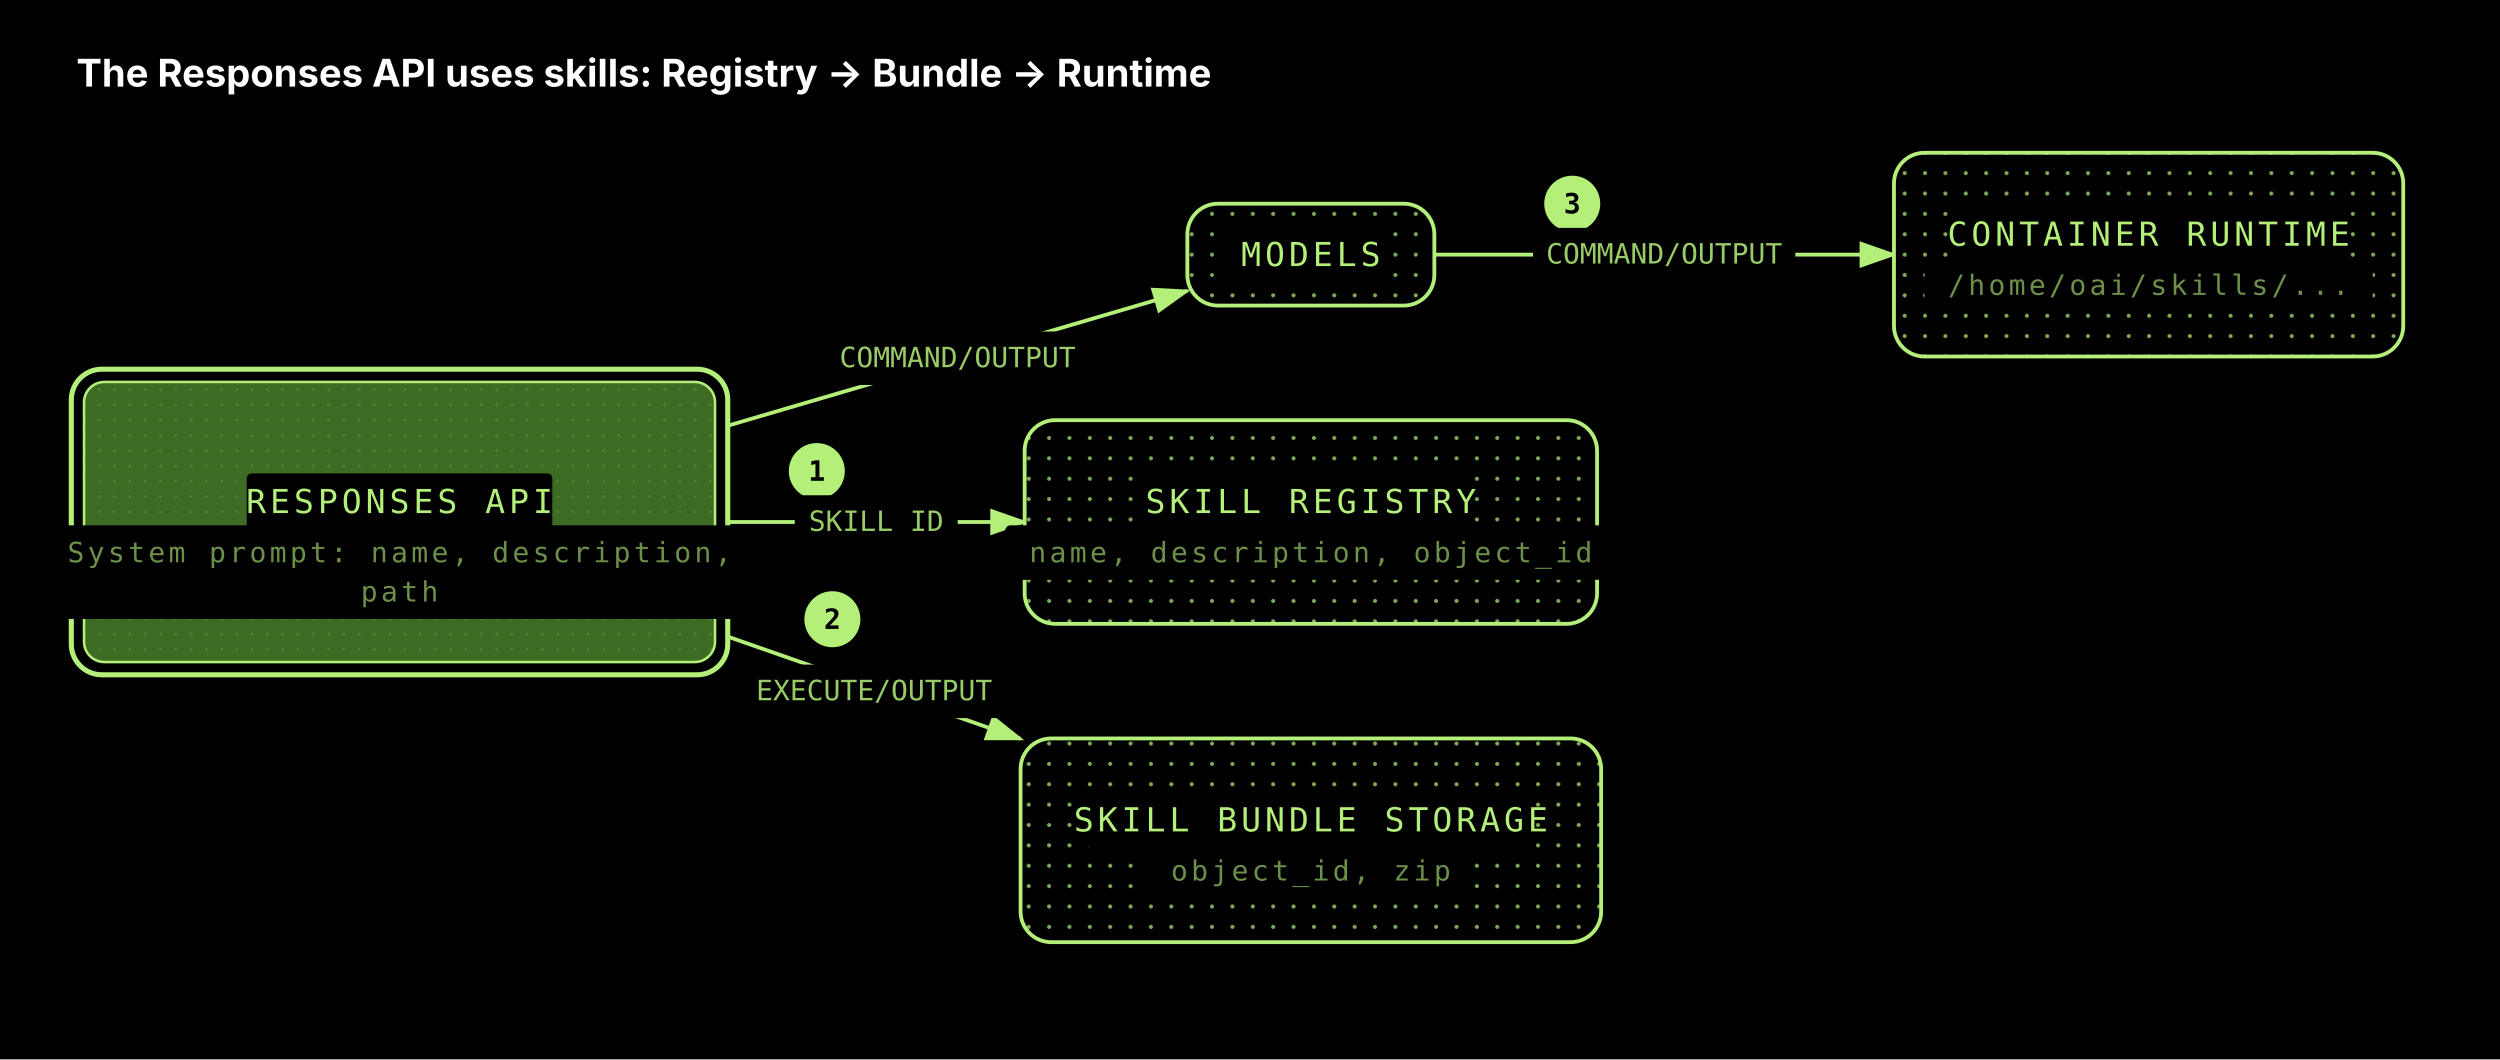
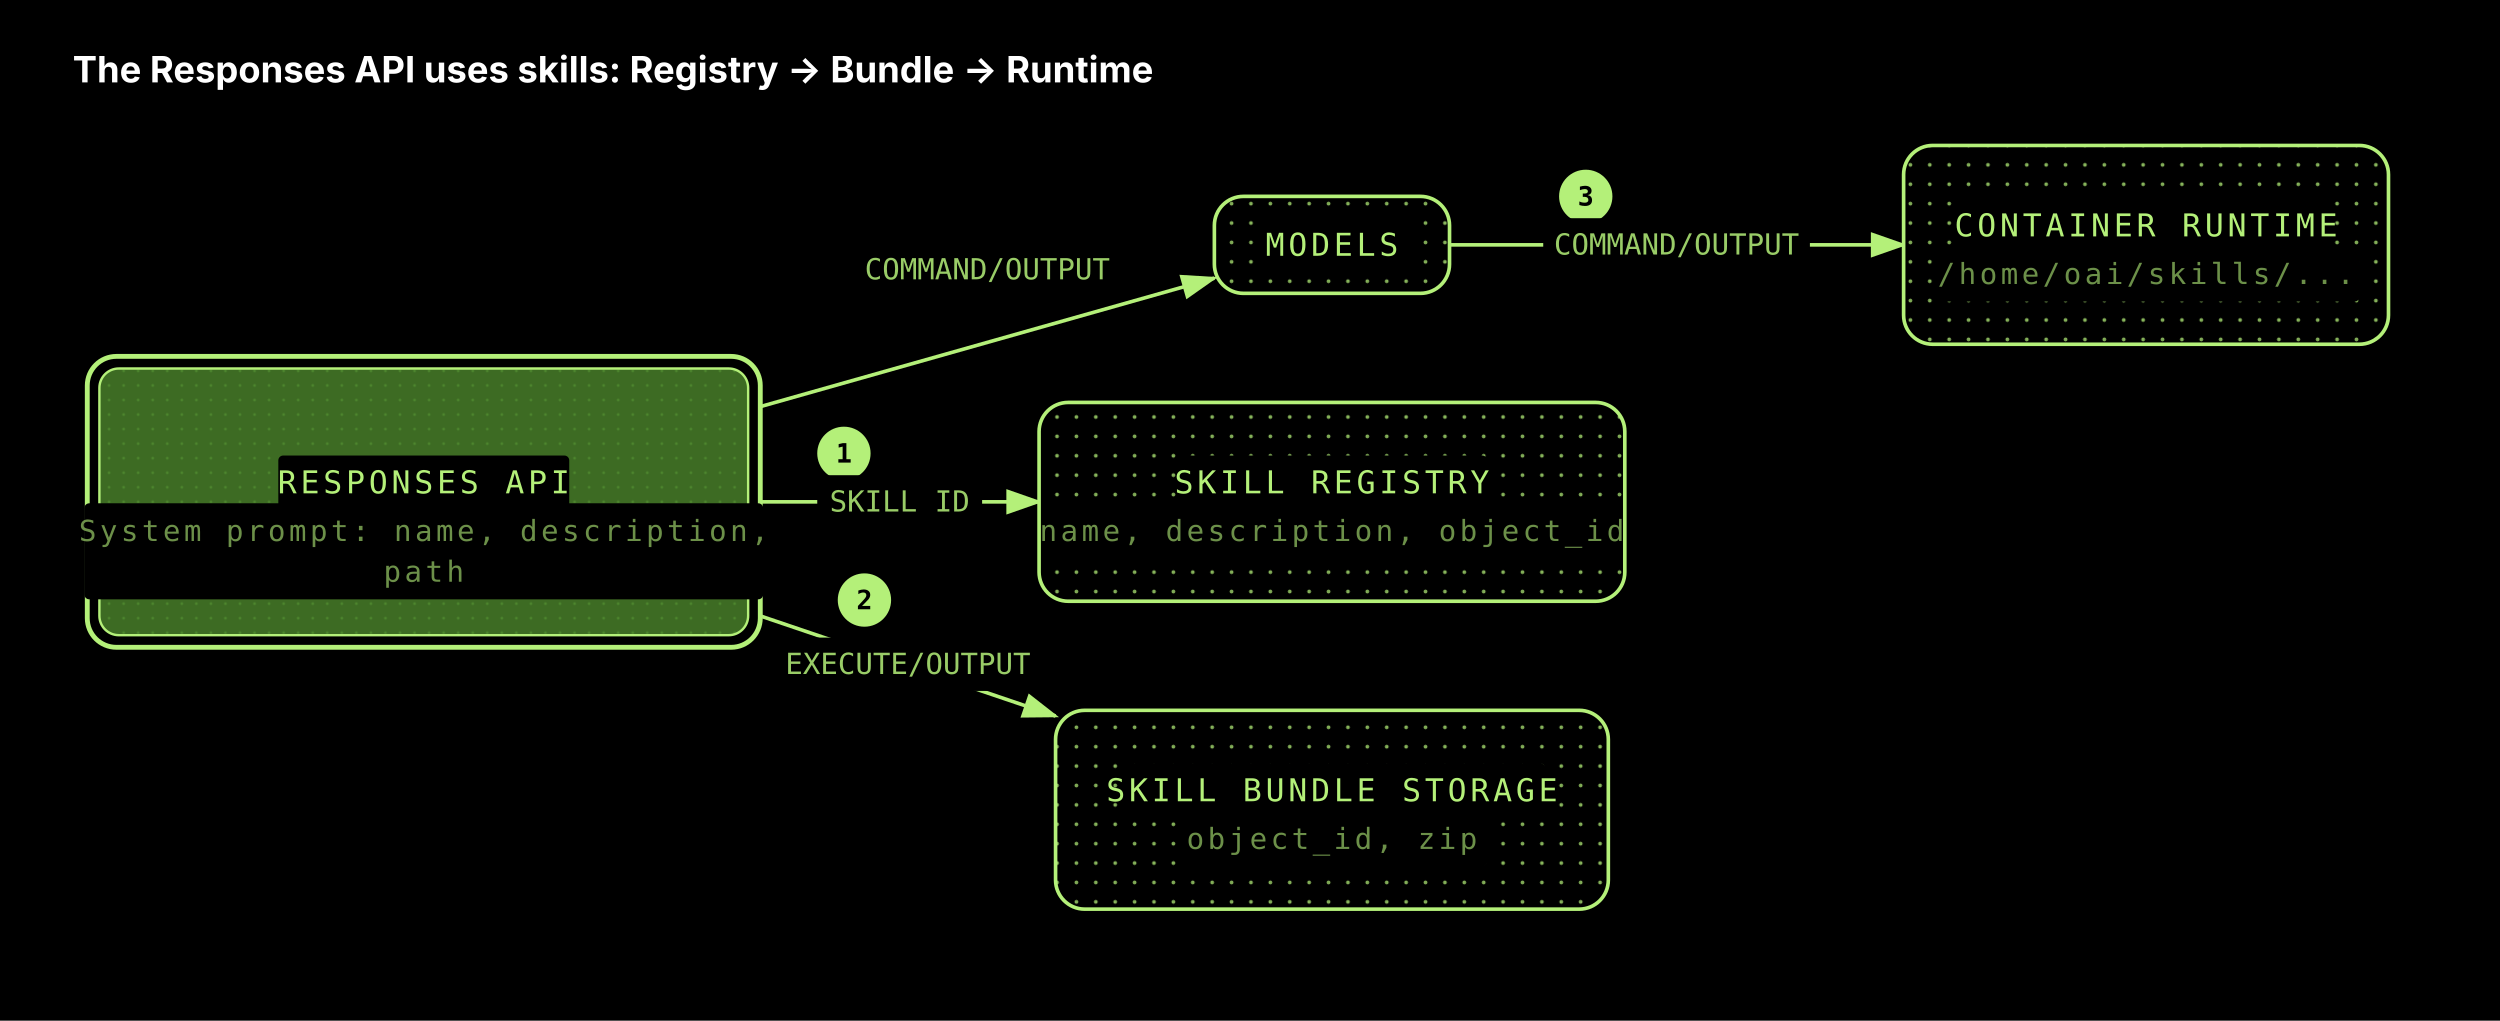
- <svg xmlns="http://www.w3.org/2000/svg" viewBox="0 0 981.8 416" width="981.8" height="416">
+ <svg xmlns="http://www.w3.org/2000/svg" viewBox="0 0 1031.2 421" width="1031.2" height="421">
  <defs>
    <pattern id="dotgrid" width="8" height="8" patternUnits="userSpaceOnUse">
      <rect width="8" height="8" fill="#000000" />
      <circle cx="4" cy="4" r="0.8" fill="#b4f079" opacity="0.7" />
    </pattern>
    <pattern id="crosshatch" width="8" height="8" patternUnits="userSpaceOnUse">
      <rect width="8" height="8" fill="#000000" />
      <path d="M0 8L8 0M-1 1L1 -1M7 9L9 7" stroke="#b4f079" stroke-width="0.8" opacity="0.2" />
    </pattern>
    <pattern id="hero" width="6" height="6" patternUnits="userSpaceOnUse">
      <rect width="6" height="6" fill="#3d6b23" />
      <circle cx="3" cy="3" r="0.6" fill="#5a9a35" opacity="0.5" />
    </pattern>
    <marker id="arrowhead" markerWidth="10" markerHeight="7" refX="9" refY="3.5" orient="auto" markerUnits="strokeWidth">
      <polygon points="0 0, 10 3.5, 0 7" fill="#b4f079" />
    </marker>
    <marker id="arrowhead-reverse" markerWidth="10" markerHeight="7" refX="1" refY="3.5" orient="auto" markerUnits="strokeWidth">
      <polygon points="10 0, 0 3.5, 10 7" fill="#b4f079" />
    </marker>
  </defs>
  <rect width="100%" height="100%" fill="#000000" />
  <g class="diagram">
    <text x="30" y="34" font-family="'Inter', 'Helvetica Neue', Arial, sans-serif" font-size="15" fill="#ffffff" font-weight="700">The Responses API uses skills: Registry → Bundle → Runtime</text>
-     <line x1="285.8" y1="167.184" x2="466.3" y2="114.229" stroke="#b4f079" stroke-width="1.5" marker-end="url(#arrowhead)" />
-     <line x1="285.8" y1="205" x2="402.4" y2="205" stroke="#b4f079" stroke-width="1.5" marker-end="url(#arrowhead)" />
-     <circle cx="320.78" cy="185" r="11" fill="#b4f079" stroke="none" />
-     <text x="320.78" y="185" font-family="'JetBrains Mono', 'Fira Code', 'SF Mono', 'Cascadia Code', monospace" font-size="11" fill="#000000" text-anchor="middle" dominant-baseline="central" font-weight="700">1</text>
-     <line x1="285.8" y1="250.02" x2="400.8" y2="290.184" stroke="#b4f079" stroke-width="1.5" marker-end="url(#arrowhead)" />
-     <circle cx="326.895" cy="243.187" r="11" fill="#b4f079" stroke="none" />
-     <text x="326.895" y="243.187" font-family="'JetBrains Mono', 'Fira Code', 'SF Mono', 'Cascadia Code', monospace" font-size="11" fill="#000000" text-anchor="middle" dominant-baseline="central" font-weight="700">2</text>
-     <line x1="563.3" y1="100" x2="743.8" y2="100" stroke="#b4f079" stroke-width="1.5" marker-end="url(#arrowhead)" />
-     <circle cx="617.45" cy="80" r="11" fill="#b4f079" stroke="none" />
-     <text x="617.45" y="80" font-family="'JetBrains Mono', 'Fira Code', 'SF Mono', 'Cascadia Code', monospace" font-size="11" fill="#000000" text-anchor="middle" dominant-baseline="central" font-weight="700">3</text>
-     <rect x="324.55" y="130.206" width="103" height="21" rx="4" fill="#000000" />
-     <rect x="312.1" y="194.5" width="64" height="21" rx="4" fill="#000000" />
-     <rect x="291.8" y="261" width="103" height="21" rx="4" fill="#000000" />
-     <rect x="602.05" y="89.5" width="103" height="21" rx="4" fill="#000000" />
-     <rect x="466.3" y="80" width="97" height="40" rx="12" fill="url(#dotgrid)" stroke="#b4f079" stroke-width="1.5" />
-     <rect x="482.8" y="88.9" width="64" height="22.2" fill="#000000" rx="2" />
-     <text x="514.8" y="100" font-family="'JetBrains Mono', 'Fira Code', 'SF Mono', 'Cascadia Code', monospace" font-size="13" fill="#b4f079" text-anchor="middle" dominant-baseline="central" letter-spacing="0.12em">MODELS</text>
-     <rect x="28" y="145" width="257.8" height="120" rx="12" fill="none" stroke="#b4f079" stroke-width="2" />
-     <rect x="33" y="150" width="247.8" height="110" rx="8" fill="url(#hero)" stroke="#b4f079" stroke-width="1" />
-     <rect x="96.9" y="185.9" width="120" height="22.2" fill="#000000" rx="2" />
-     <text x="156.9" y="197" font-family="'JetBrains Mono', 'Fira Code', 'SF Mono', 'Cascadia Code', monospace" font-size="13" fill="#b4f079" text-anchor="middle" dominant-baseline="central" letter-spacing="0.12em">RESPONSES API</text>
-     <rect x="16.9" y="206.3" width="280" height="36.8" fill="#000000" rx="2" />
-     <text x="156.9" y="217" font-family="'JetBrains Mono', 'Fira Code', 'SF Mono', 'Cascadia Code', monospace" font-size="11" fill="#b4f079" opacity="0.6" text-anchor="middle" dominant-baseline="central" letter-spacing="0.12em">System prompt: name, description,</text>
-     <text x="156.9" y="232.4" font-family="'JetBrains Mono', 'Fira Code', 'SF Mono', 'Cascadia Code', monospace" font-size="11" fill="#b4f079" opacity="0.6" text-anchor="middle" dominant-baseline="central" letter-spacing="0.12em">path</text>
-     <rect x="402.4" y="165" width="224.8" height="80" rx="12" fill="url(#dotgrid)" stroke="#b4f079" stroke-width="1.5" />
-     <rect x="450.8" y="185.9" width="128" height="22.2" fill="#000000" rx="2" />
-     <text x="514.8" y="197" font-family="'JetBrains Mono', 'Fira Code', 'SF Mono', 'Cascadia Code', monospace" font-size="13" fill="#b4f079" text-anchor="middle" dominant-baseline="central" letter-spacing="0.12em">SKILL REGISTRY</text>
-     <rect x="394.8" y="206.3" width="240" height="21.4" fill="#000000" rx="2" />
-     <text x="514.8" y="217" font-family="'JetBrains Mono', 'Fira Code', 'SF Mono', 'Cascadia Code', monospace" font-size="11" fill="#b4f079" opacity="0.6" text-anchor="middle" dominant-baseline="central" letter-spacing="0.12em">name, description, object_id</text>
-     <rect x="400.8" y="290" width="228" height="80" rx="12" fill="url(#dotgrid)" stroke="#b4f079" stroke-width="1.5" />
-     <rect x="426.8" y="310.9" width="176" height="22.2" fill="#000000" rx="2" />
-     <text x="514.8" y="322" font-family="'JetBrains Mono', 'Fira Code', 'SF Mono', 'Cascadia Code', monospace" font-size="13" fill="#b4f079" text-anchor="middle" dominant-baseline="central" letter-spacing="0.12em">SKILL BUNDLE STORAGE</text>
-     <rect x="450.8" y="331.3" width="128" height="21.4" fill="#000000" rx="2" />
-     <text x="514.8" y="342" font-family="'JetBrains Mono', 'Fira Code', 'SF Mono', 'Cascadia Code', monospace" font-size="11" fill="#b4f079" opacity="0.6" text-anchor="middle" dominant-baseline="central" letter-spacing="0.12em">object_id, zip</text>
-     <rect x="743.8" y="60" width="200" height="80" rx="12" fill="url(#dotgrid)" stroke="#b4f079" stroke-width="1.5" />
-     <rect x="767.8" y="80.9" width="152" height="22.2" fill="#000000" rx="2" />
-     <text x="843.8" y="92" font-family="'JetBrains Mono', 'Fira Code', 'SF Mono', 'Cascadia Code', monospace" font-size="13" fill="#b4f079" text-anchor="middle" dominant-baseline="central" letter-spacing="0.12em">CONTAINER RUNTIME</text>
-     <rect x="755.8" y="101.3" width="176" height="21.4" fill="#000000" rx="2" />
-     <text x="843.8" y="112" font-family="'JetBrains Mono', 'Fira Code', 'SF Mono', 'Cascadia Code', monospace" font-size="11" fill="#b4f079" opacity="0.6" text-anchor="middle" dominant-baseline="central" letter-spacing="0.12em">/home/oai/skills/...</text>
-     <text x="376.05" y="144.206" font-family="'JetBrains Mono', 'Fira Code', 'SF Mono', 'Cascadia Code', monospace" font-size="11" fill="#b4f079" opacity="0.85" text-anchor="middle">COMMAND/OUTPUT</text>
-     <text x="344.1" y="208.5" font-family="'JetBrains Mono', 'Fira Code', 'SF Mono', 'Cascadia Code', monospace" font-size="11" fill="#b4f079" opacity="0.85" text-anchor="middle">SKILL ID</text>
-     <text x="343.3" y="275" font-family="'JetBrains Mono', 'Fira Code', 'SF Mono', 'Cascadia Code', monospace" font-size="11" fill="#b4f079" opacity="0.85" text-anchor="middle">EXECUTE/OUTPUT</text>
-     <text x="653.55" y="103.5" font-family="'JetBrains Mono', 'Fira Code', 'SF Mono', 'Cascadia Code', monospace" font-size="11" fill="#b4f079" opacity="0.85" text-anchor="middle">COMMAND/OUTPUT</text>
+     <line x1="313.6" y1="167.724" x2="500.9" y2="114.724" stroke="#b4f079" stroke-width="1.5" marker-end="url(#arrowhead)" />
+     <line x1="313.6" y1="207" x2="428.6" y2="207" stroke="#b4f079" stroke-width="1.5" marker-end="url(#arrowhead)" />
+     <circle cx="348.1" cy="187" r="11" fill="#b4f079" stroke="none" />
+     <text x="348.1" y="187" font-family="'JetBrains Mono', 'Fira Code', 'SF Mono', 'Cascadia Code', monospace" font-size="11" fill="#000000" text-anchor="middle" dominant-baseline="central" font-weight="700">1</text>
+     <line x1="313.6" y1="254.057" x2="435.4" y2="295.351" stroke="#b4f079" stroke-width="1.5" marker-end="url(#arrowhead)" />
+     <circle cx="356.562" cy="247.504" r="11" fill="#b4f079" stroke="none" />
+     <text x="356.562" y="247.504" font-family="'JetBrains Mono', 'Fira Code', 'SF Mono', 'Cascadia Code', monospace" font-size="11" fill="#000000" text-anchor="middle" dominant-baseline="central" font-weight="700">2</text>
+     <line x1="597.9" y1="101" x2="785.2" y2="101" stroke="#b4f079" stroke-width="1.5" marker-end="url(#arrowhead)" />
+     <circle cx="654.09" cy="81" r="11" fill="#b4f079" stroke="none" />
+     <text x="654.09" y="81" font-family="'JetBrains Mono', 'Fira Code', 'SF Mono', 'Cascadia Code', monospace" font-size="11" fill="#000000" text-anchor="middle" dominant-baseline="central" font-weight="700">3</text>
+     <rect x="352.25" y="100.224" width="110" height="22" rx="4" fill="#000000" />
+     <rect x="337.1" y="196" width="68" height="22" rx="4" fill="#000000" />
+     <rect x="319.5" y="263" width="110" height="22" rx="4" fill="#000000" />
+     <rect x="636.55" y="90" width="110" height="22" rx="4" fill="#000000" />
+     <rect x="500.9" y="81" width="97" height="40" rx="12" fill="url(#dotgrid)" stroke="#b4f079" stroke-width="1.5" />
+     <rect x="517.4" y="89.9" width="64" height="22.2" fill="#000000" rx="2" />
+     <text x="549.4" y="101" font-family="'JetBrains Mono', 'Fira Code', 'SF Mono', 'Cascadia Code', monospace" font-size="13" fill="#b4f079" text-anchor="middle" dominant-baseline="central" letter-spacing="0.12em">MODELS</text>
+     <rect x="36" y="147" width="277.6" height="120" rx="12" fill="none" stroke="#b4f079" stroke-width="2" />
+     <rect x="41" y="152" width="267.6" height="110" rx="8" fill="url(#hero)" stroke="#b4f079" stroke-width="1" />
+     <rect x="114.8" y="187.9" width="120" height="22.2" fill="#000000" rx="2" />
+     <text x="174.8" y="199" font-family="'JetBrains Mono', 'Fira Code', 'SF Mono', 'Cascadia Code', monospace" font-size="13" fill="#b4f079" text-anchor="middle" dominant-baseline="central" letter-spacing="0.12em">RESPONSES API</text>
+     <rect x="34.8" y="207.6" width="280" height="39.6" fill="#000000" rx="2" />
+     <text x="174.8" y="219" font-family="'JetBrains Mono', 'Fira Code', 'SF Mono', 'Cascadia Code', monospace" font-size="12" fill="#b4f079" opacity="0.6" text-anchor="middle" dominant-baseline="central" letter-spacing="0.12em">System prompt: name, description,</text>
+     <text x="174.8" y="235.8" font-family="'JetBrains Mono', 'Fira Code', 'SF Mono', 'Cascadia Code', monospace" font-size="12" fill="#b4f079" opacity="0.6" text-anchor="middle" dominant-baseline="central" letter-spacing="0.12em">path</text>
+     <rect x="428.6" y="166" width="241.6" height="82" rx="12" fill="url(#dotgrid)" stroke="#b4f079" stroke-width="1.5" />
+     <rect x="485.4" y="187.9" width="128" height="22.2" fill="#000000" rx="2" />
+     <text x="549.4" y="199" font-family="'JetBrains Mono', 'Fira Code', 'SF Mono', 'Cascadia Code', monospace" font-size="13" fill="#b4f079" text-anchor="middle" dominant-baseline="central" letter-spacing="0.12em">SKILL REGISTRY</text>
+     <rect x="429.4" y="207.6" width="240" height="22.8" fill="#000000" rx="2" />
+     <text x="549.4" y="219" font-family="'JetBrains Mono', 'Fira Code', 'SF Mono', 'Cascadia Code', monospace" font-size="12" fill="#b4f079" opacity="0.6" text-anchor="middle" dominant-baseline="central" letter-spacing="0.12em">name, description, object_id</text>
+     <rect x="435.4" y="293" width="228" height="82" rx="12" fill="url(#dotgrid)" stroke="#b4f079" stroke-width="1.5" />
+     <rect x="461.4" y="314.9" width="176" height="22.2" fill="#000000" rx="2" />
+     <text x="549.4" y="326" font-family="'JetBrains Mono', 'Fira Code', 'SF Mono', 'Cascadia Code', monospace" font-size="13" fill="#b4f079" text-anchor="middle" dominant-baseline="central" letter-spacing="0.12em">SKILL BUNDLE STORAGE</text>
+     <rect x="485.4" y="334.6" width="128" height="22.8" fill="#000000" rx="2" />
+     <text x="549.4" y="346" font-family="'JetBrains Mono', 'Fira Code', 'SF Mono', 'Cascadia Code', monospace" font-size="12" fill="#b4f079" opacity="0.6" text-anchor="middle" dominant-baseline="central" letter-spacing="0.12em">object_id, zip</text>
+     <rect x="785.2" y="60" width="200" height="82" rx="12" fill="url(#dotgrid)" stroke="#b4f079" stroke-width="1.5" />
+     <rect x="809.2" y="81.9" width="152" height="22.2" fill="#000000" rx="2" />
+     <text x="885.2" y="93" font-family="'JetBrains Mono', 'Fira Code', 'SF Mono', 'Cascadia Code', monospace" font-size="13" fill="#b4f079" text-anchor="middle" dominant-baseline="central" letter-spacing="0.12em">CONTAINER RUNTIME</text>
+     <rect x="797.2" y="101.6" width="176" height="22.8" fill="#000000" rx="2" />
+     <text x="885.2" y="113" font-family="'JetBrains Mono', 'Fira Code', 'SF Mono', 'Cascadia Code', monospace" font-size="12" fill="#b4f079" opacity="0.6" text-anchor="middle" dominant-baseline="central" letter-spacing="0.12em">/home/oai/skills/...</text>
+     <text x="407.25" y="115.224" font-family="'JetBrains Mono', 'Fira Code', 'SF Mono', 'Cascadia Code', monospace" font-size="12" fill="#b4f079" opacity="0.85" text-anchor="middle">COMMAND/OUTPUT</text>
+     <text x="371.1" y="211" font-family="'JetBrains Mono', 'Fira Code', 'SF Mono', 'Cascadia Code', monospace" font-size="12" fill="#b4f079" opacity="0.85" text-anchor="middle">SKILL ID</text>
+     <text x="374.5" y="278" font-family="'JetBrains Mono', 'Fira Code', 'SF Mono', 'Cascadia Code', monospace" font-size="12" fill="#b4f079" opacity="0.85" text-anchor="middle">EXECUTE/OUTPUT</text>
+     <text x="691.55" y="105" font-family="'JetBrains Mono', 'Fira Code', 'SF Mono', 'Cascadia Code', monospace" font-size="12" fill="#b4f079" opacity="0.85" text-anchor="middle">COMMAND/OUTPUT</text>
  </g>
</svg>
